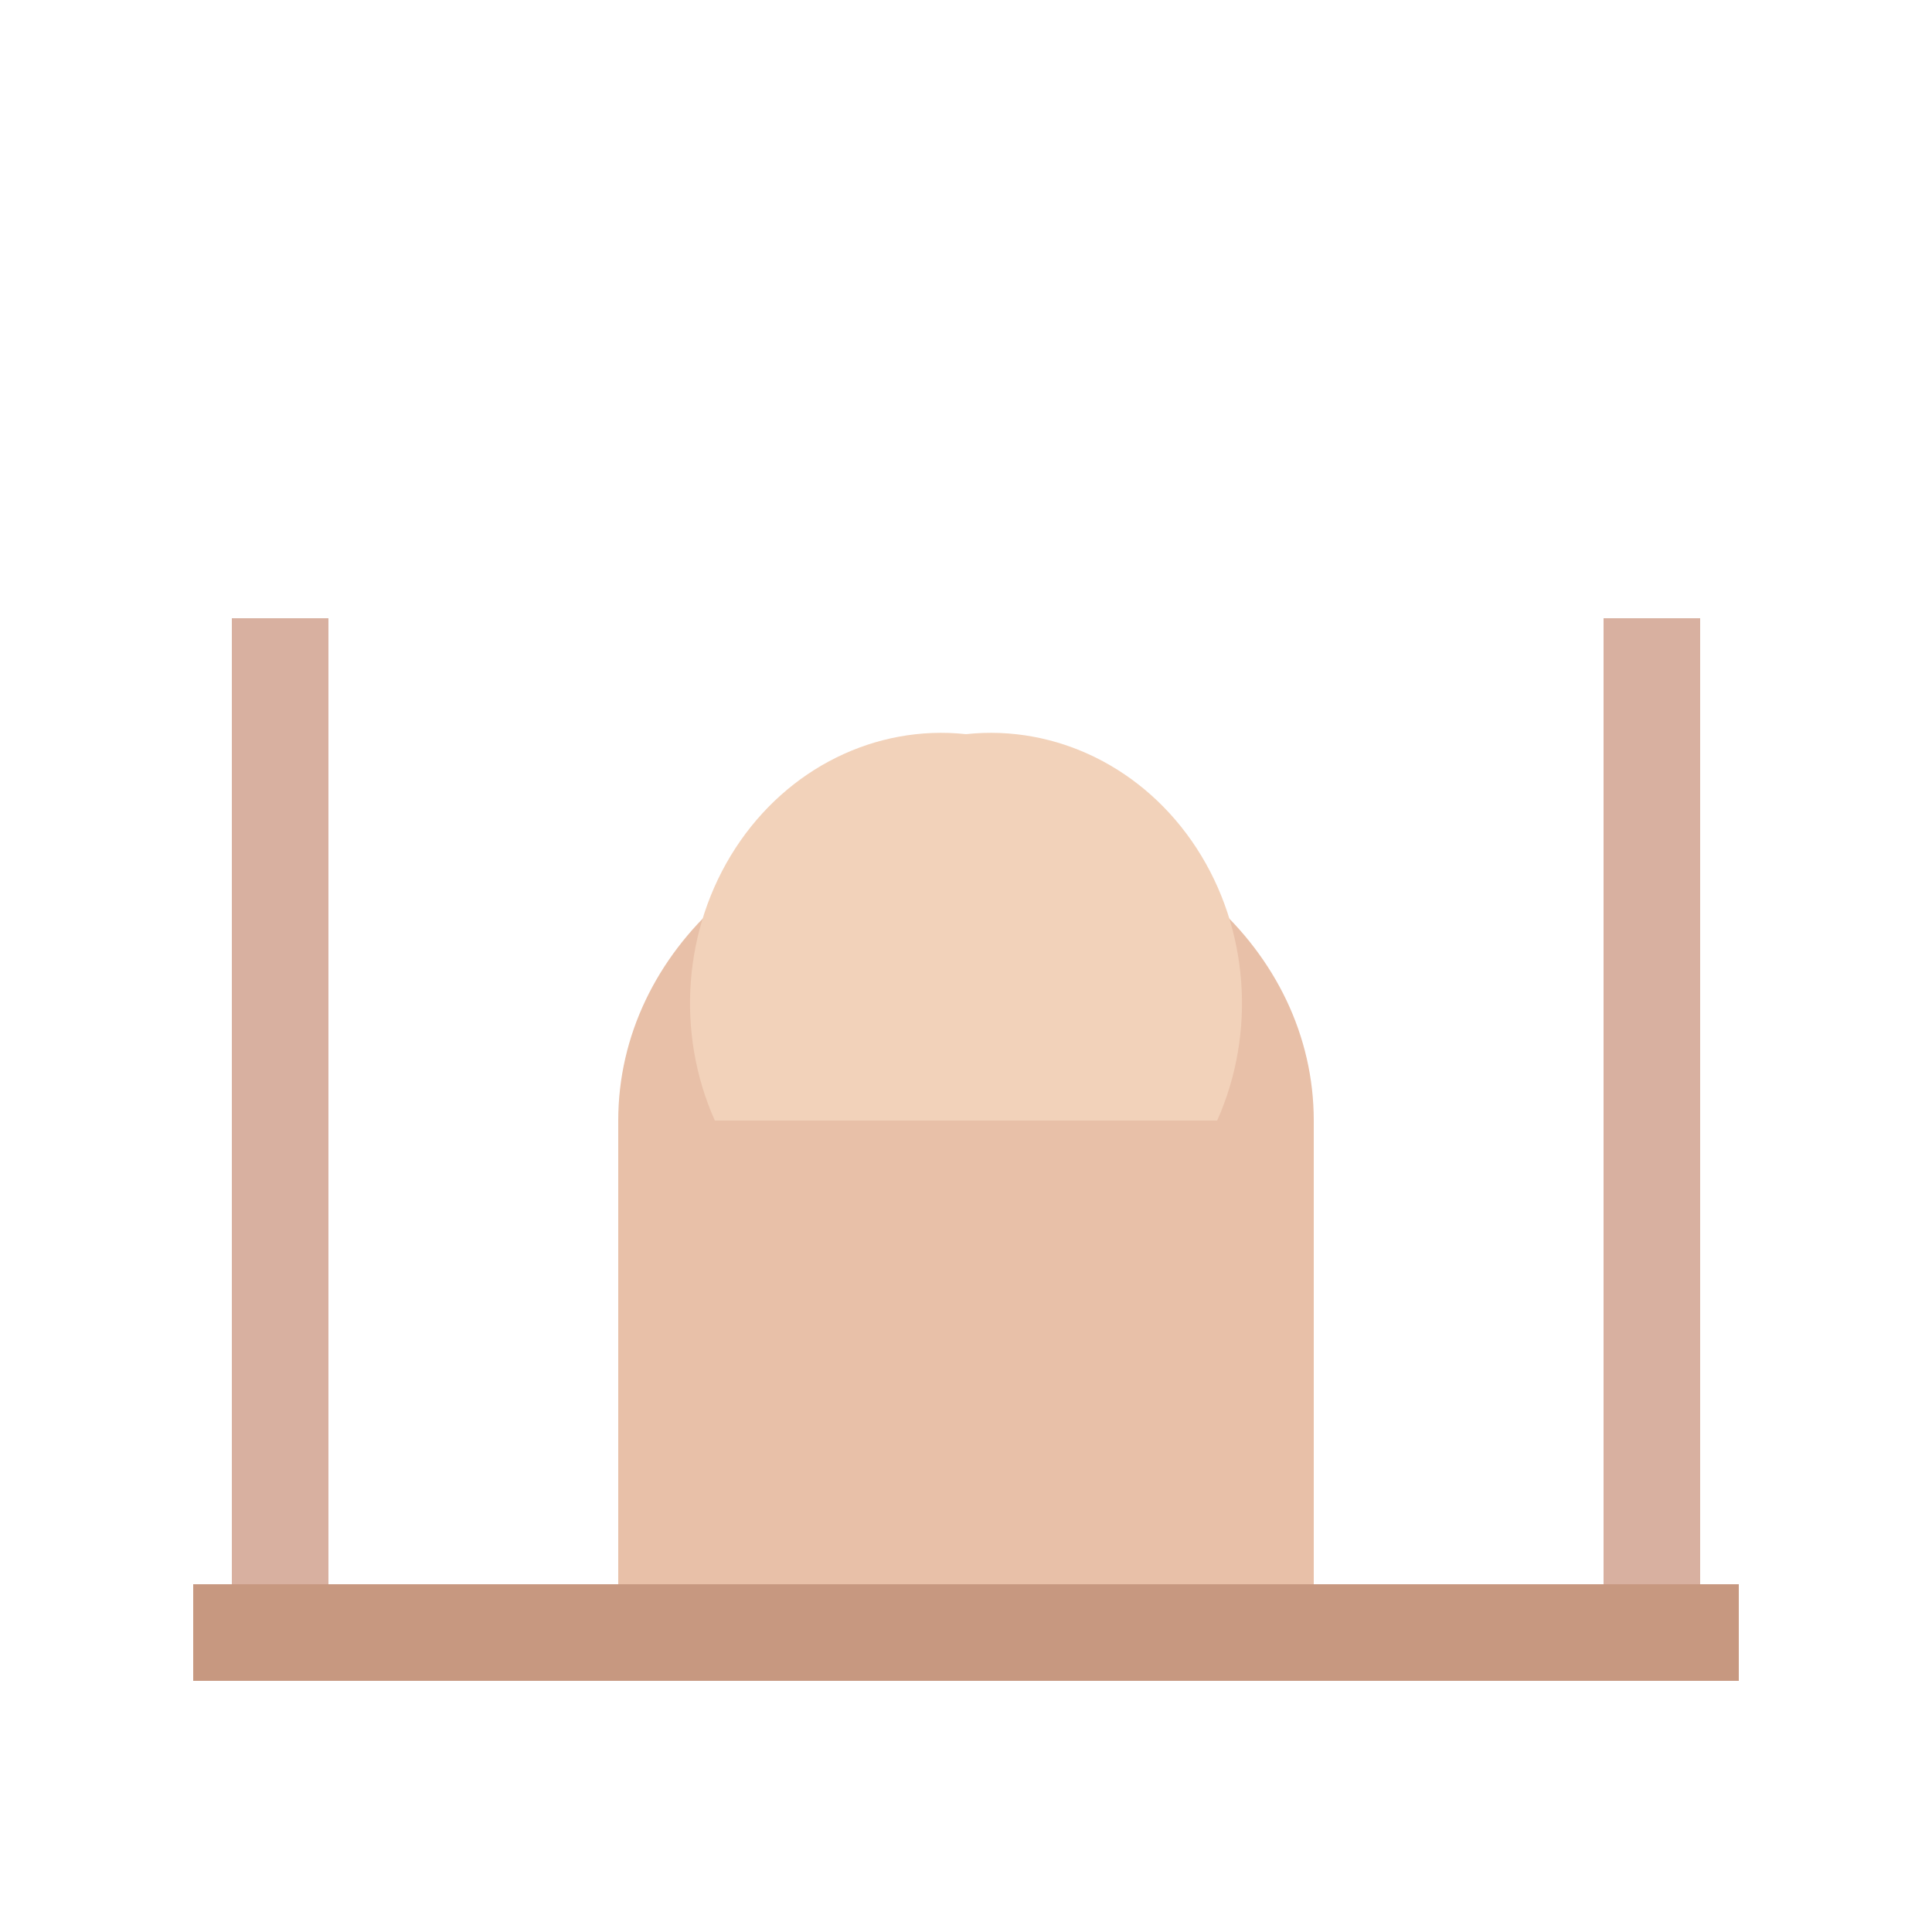
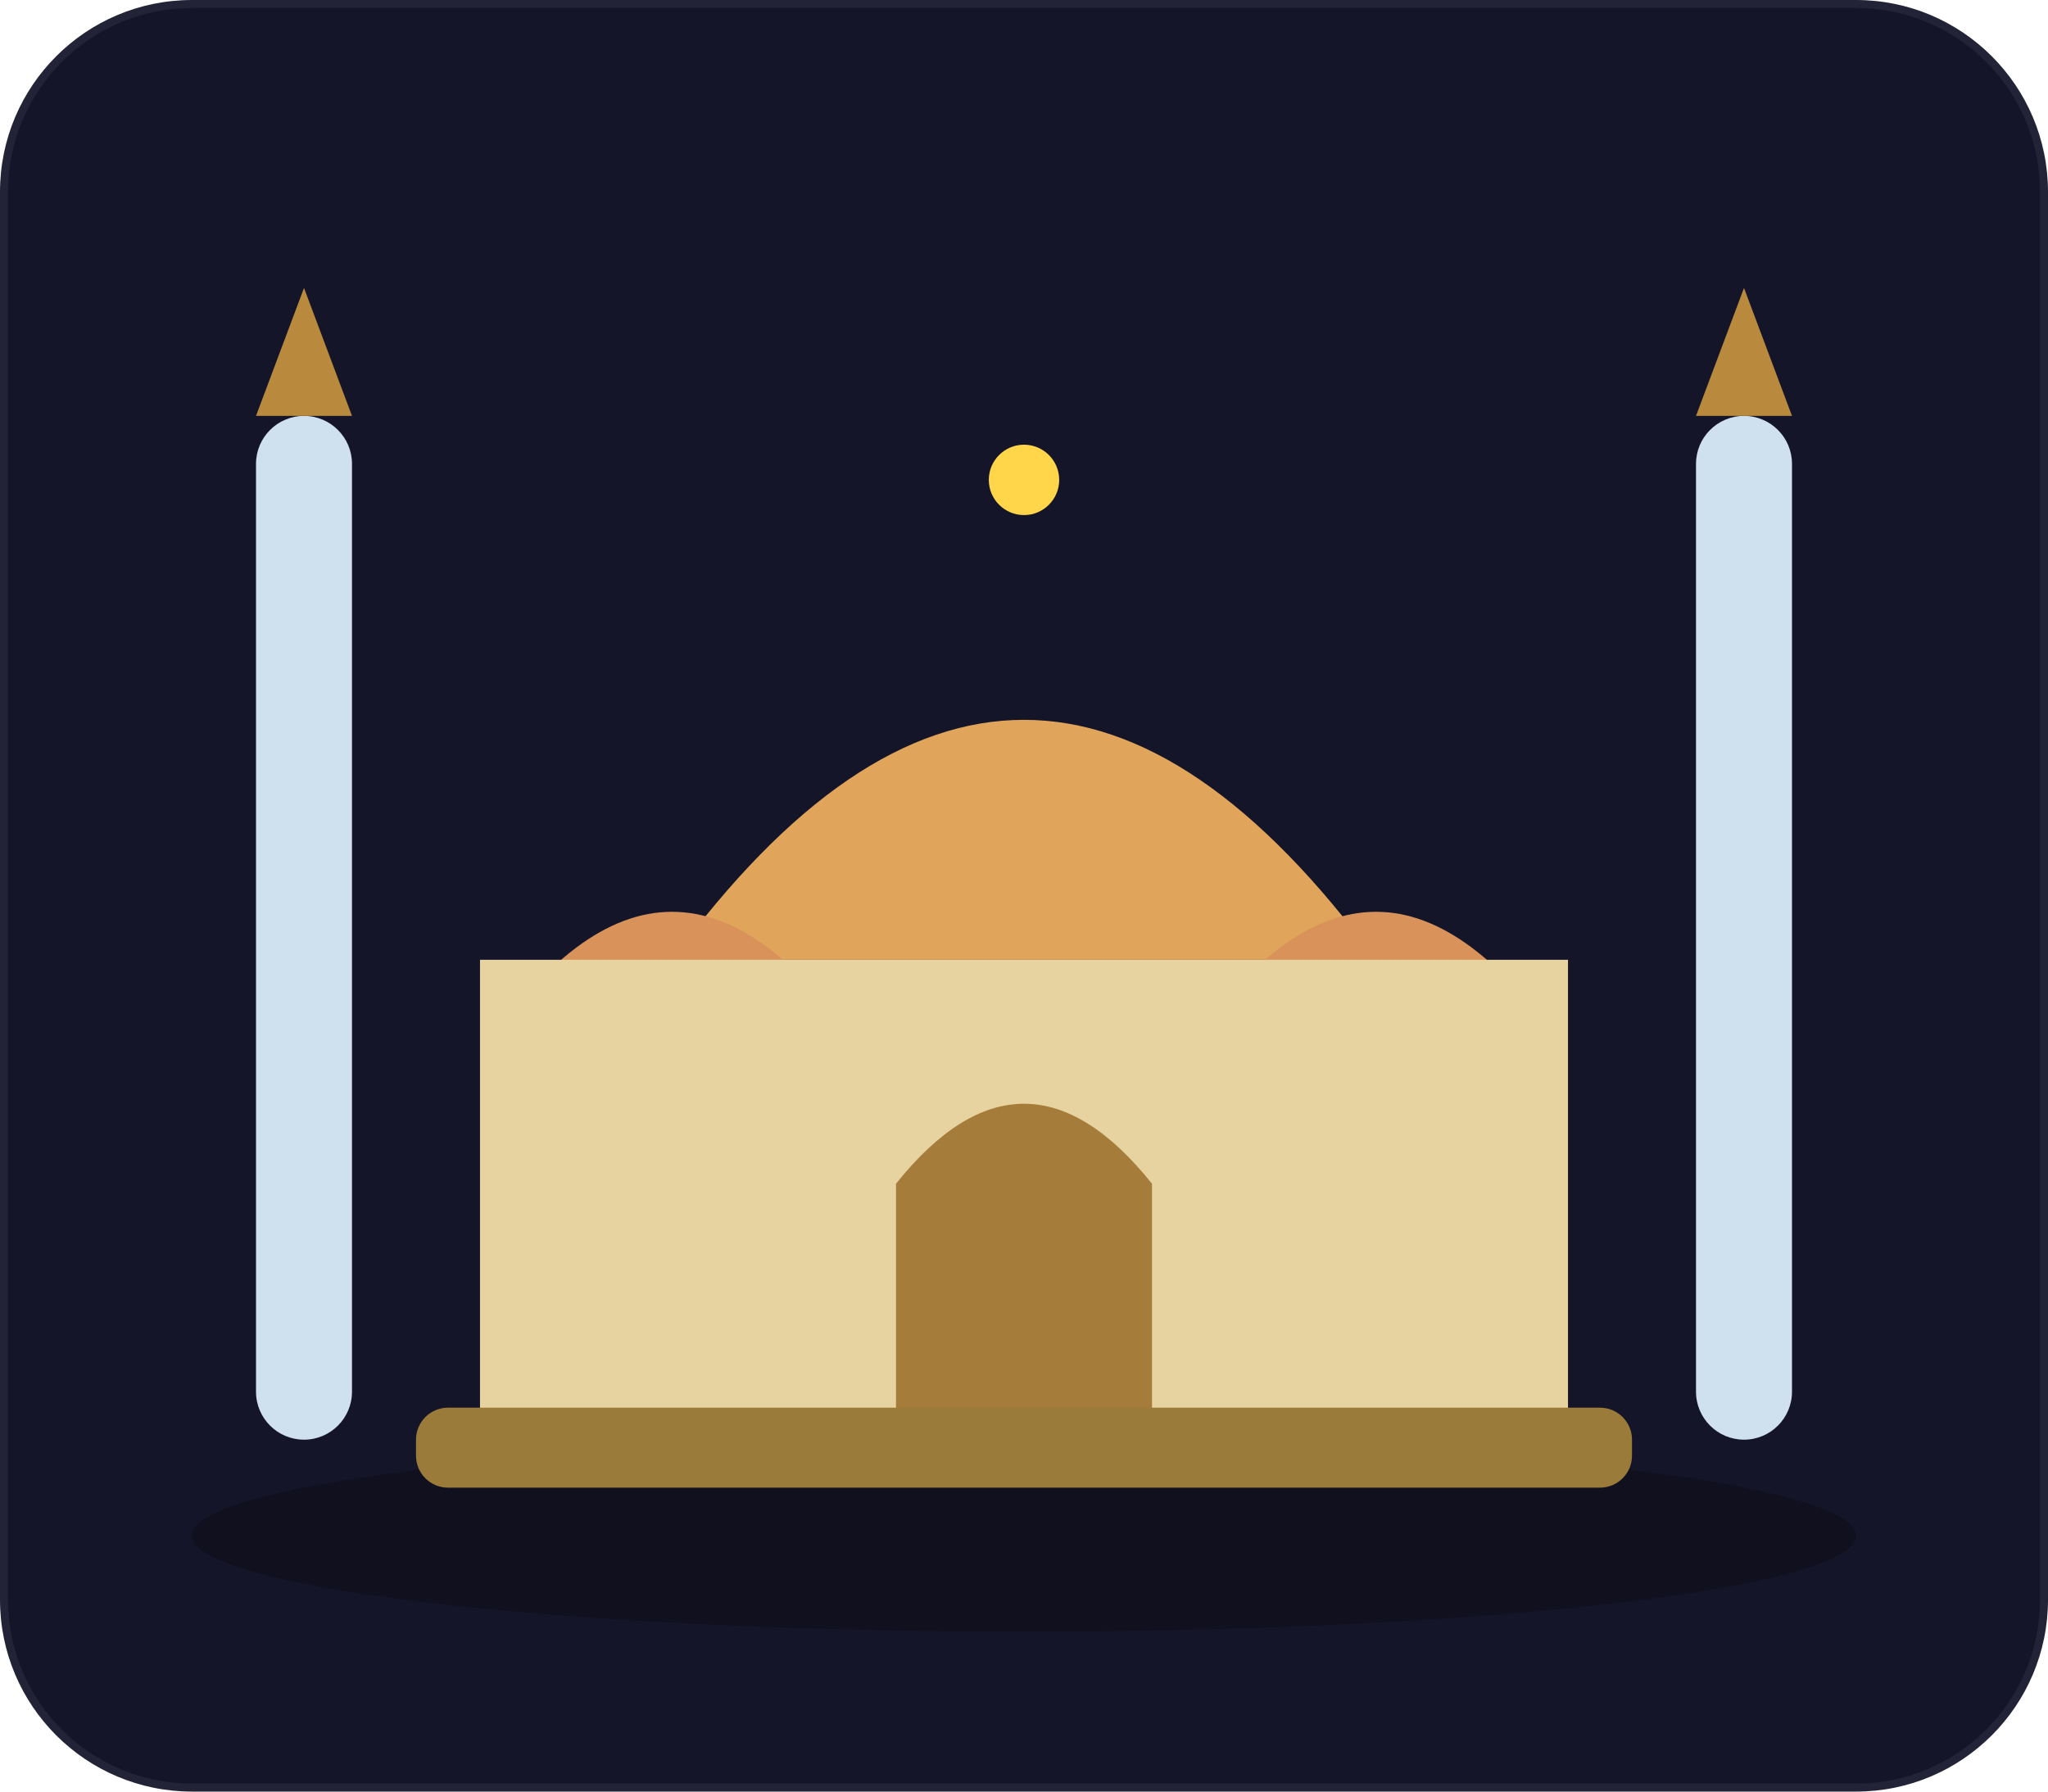
- <svg xmlns="http://www.w3.org/2000/svg" viewBox="0 0 100 100">
-   <rect x="12" y="32" width="5" height="52" fill="#d8b0a0" />
-   <rect x="83" y="32" width="5" height="52" fill="#d8b0a0" />
-   <path d="M32,82 V58 a18 16 0 0 1 36 0 V82 Z" fill="#e8c0a8" />
-   <path d="M50,38 a13 14 0 0 1 13 20 H37 a13 14 0 0 1 13 -20Z" fill="#f2d2ba" />
-   <rect x="10" y="82" width="80" height="5" fill="#c79880" />
+ <svg xmlns="http://www.w3.org/2000/svg" viewBox="0 0 128 112">
+   <rect width="128" height="112" rx="12" fill="#15152a" />
+   <rect width="128" height="112" rx="12" fill="none" stroke="rgba(255,255,255,.06)" />
+   <ellipse cx="64" cy="96" rx="52" ry="6" fill="rgba(0,0,0,.25)" />
+   <path d="M42 60 Q64 30 86 60 Z" fill="#E0A45A" />
+   <path d="M30 66 Q42 48 54 66 Z" fill="#D8925A" />
+   <path d="M74 66 Q86 48 98 66 Z" fill="#D8925A" />
+   <rect x="30" y="60" width="68" height="30" fill="#E7D3A0" />
+   <g fill="#CFE0EE">
+     <rect x="16" y="26" width="6" height="64" rx="3" />
+     <rect x="106" y="26" width="6" height="64" rx="3" />
+   </g>
+   <polygon points="16,26 19,18 22,26" fill="#B98A3E" />
+   <polygon points="106,26 109,18 112,26" fill="#B98A3E" />
+   <circle cx="64" cy="30" r="2.2" fill="#FFD54A" />
+   <path d="M56 90 V74 Q64 64 72 74 V90 Z" fill="#A67C3A" />
+   <rect x="26" y="88" width="76" height="5" rx="2" fill="#9B7B3A" />
</svg>
